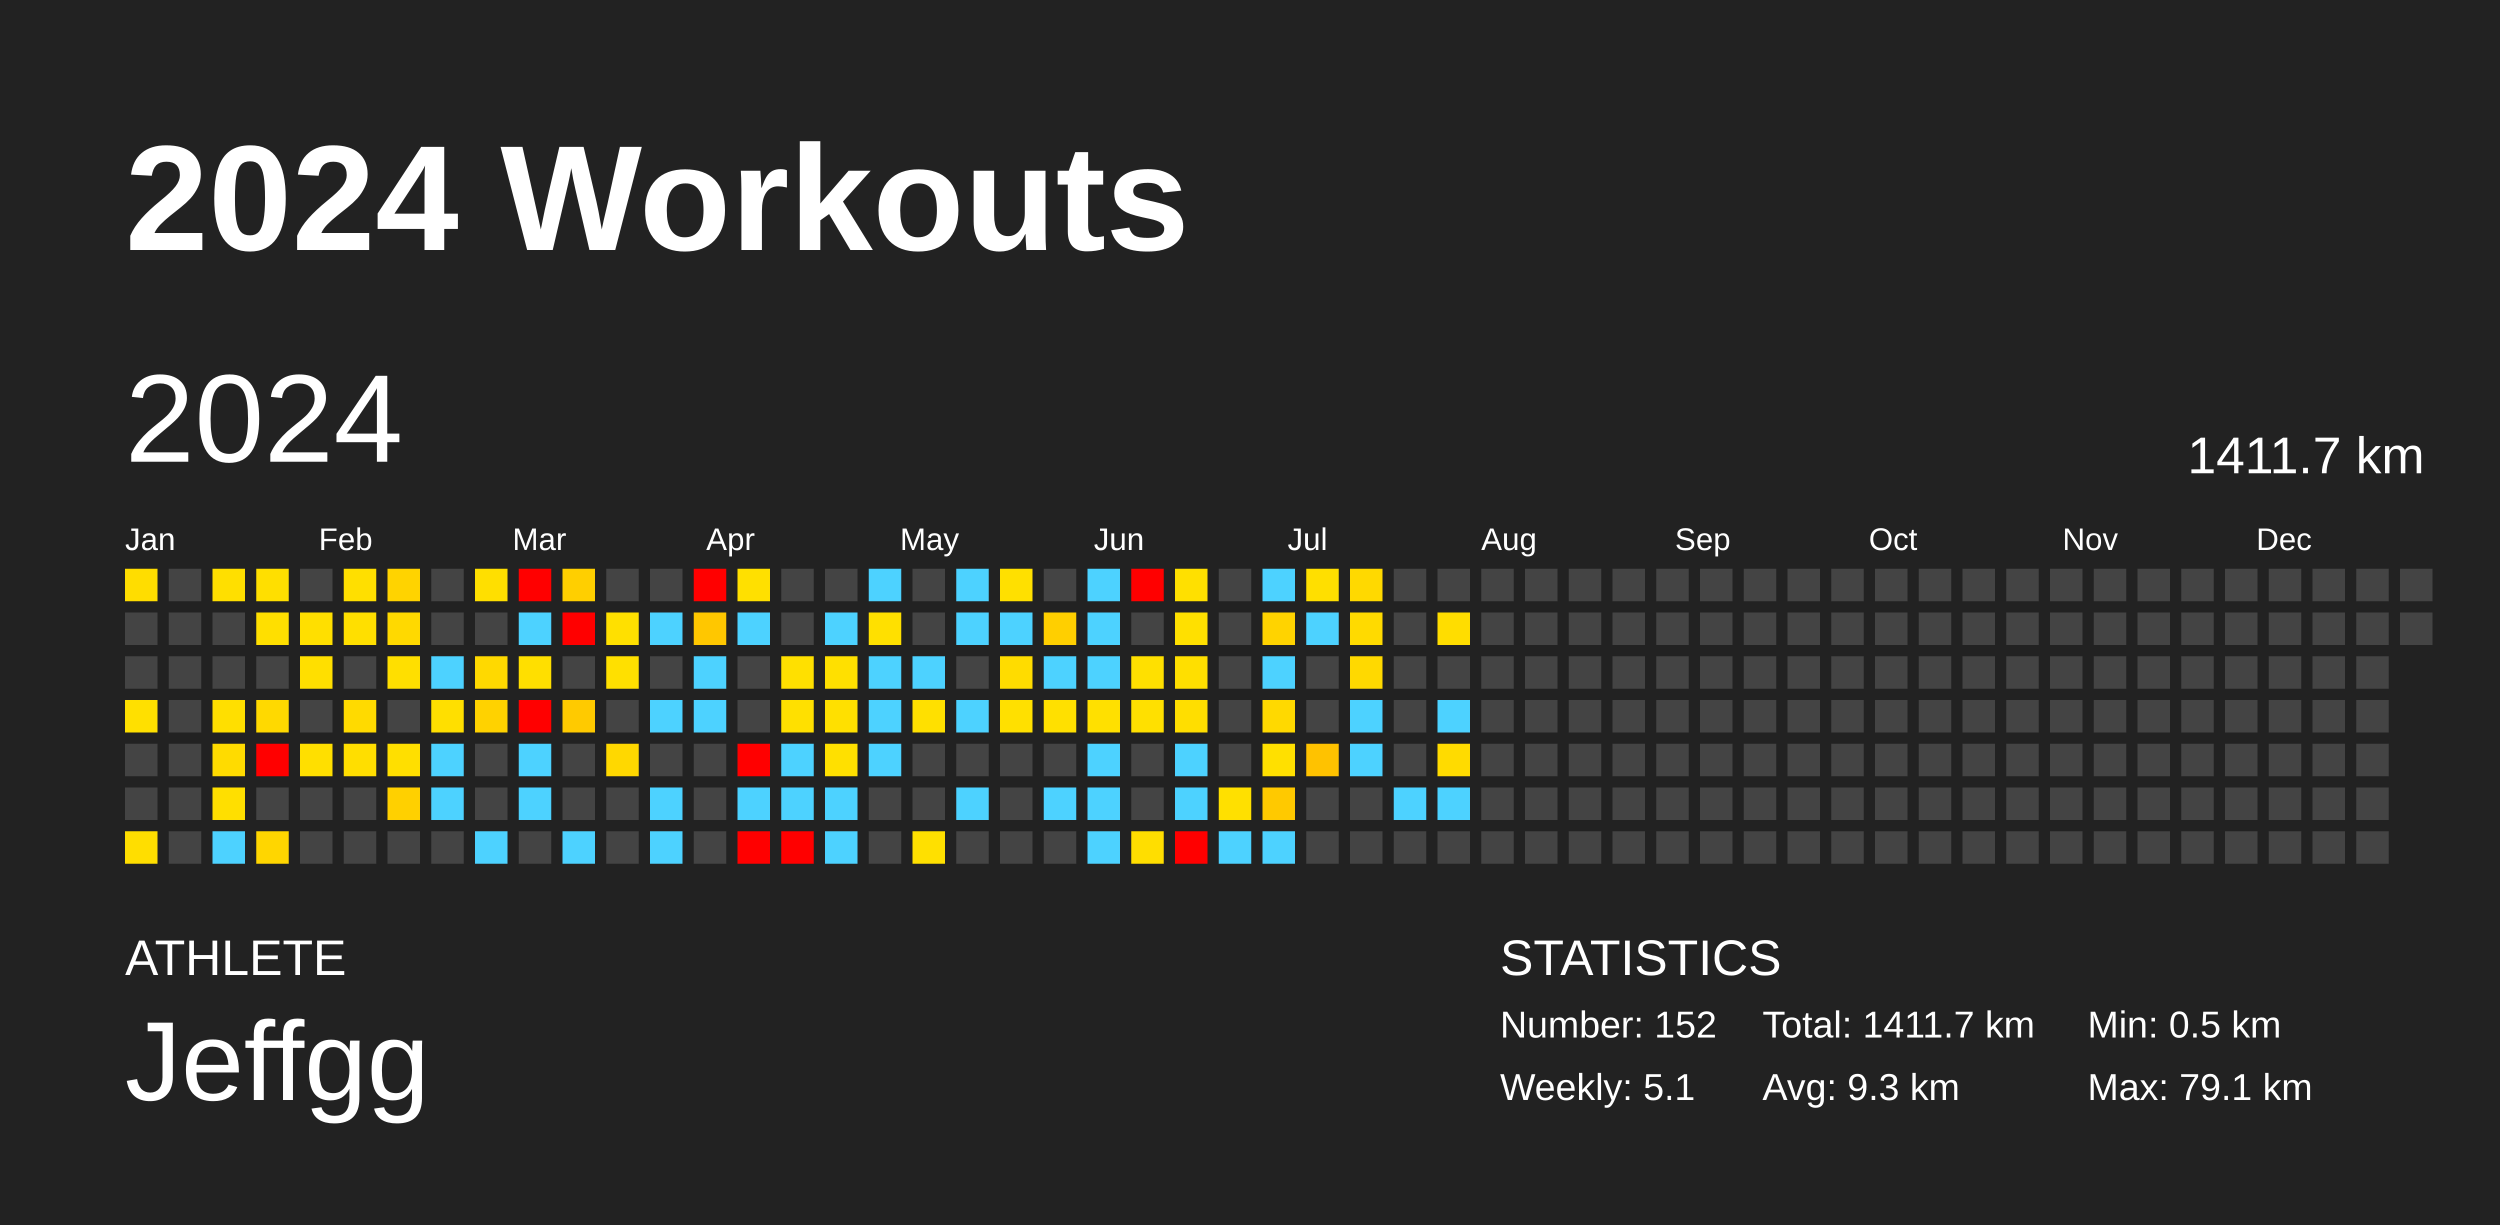
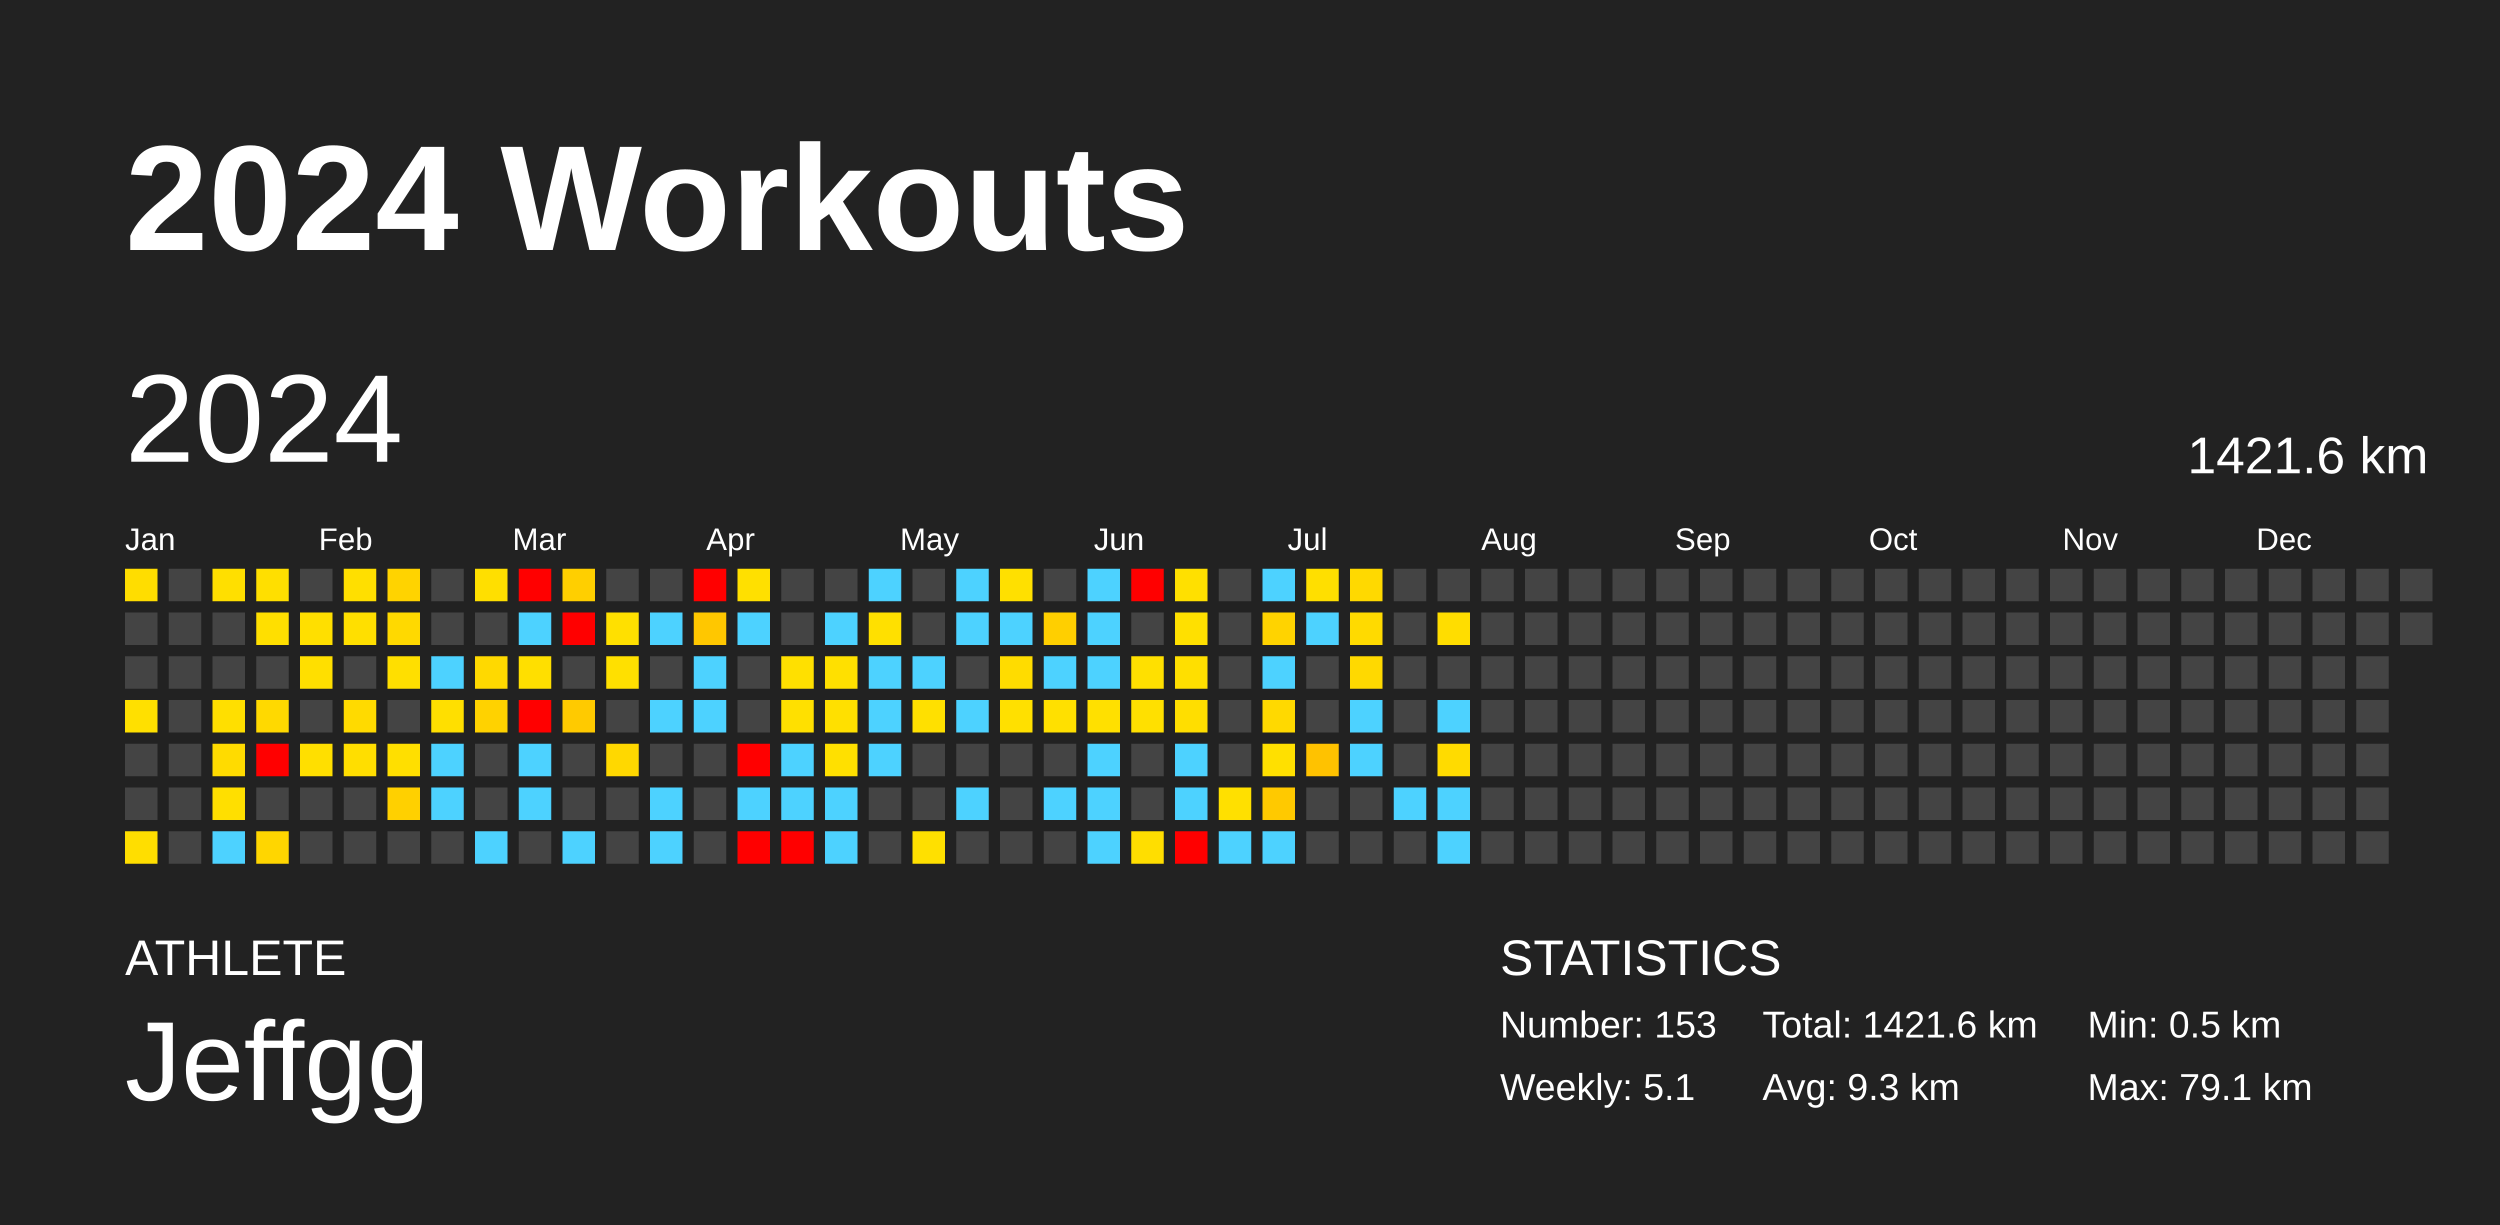
<svg xmlns="http://www.w3.org/2000/svg" baseProfile="full" height="98mm" version="1.1" viewBox="0,0,200,98" width="200mm">
  <defs />
  <rect fill="#222222" height="98" width="200" x="0" y="0" />
  <text fill="#FFFFFF" style="font-size:12px; font-family:Arial; font-weight:bold;" x="10" y="20">2024 Workouts</text>
  <text fill="#FFFFFF" style="font-size:4px; font-family:Arial" x="10" y="78">ATHLETE</text>
  <text fill="#FFFFFF" style="font-size:9px; font-family:Arial" x="10" y="88">Jeffgg</text>
  <text fill="#FFFFFF" style="font-size:4px; font-family:Arial" x="120" y="78">STATISTICS</text>
-   <text fill="#FFFFFF" style="font-size:3px; font-family:Arial" x="120" y="83">Number: 152</text>
+   <text fill="#FFFFFF" style="font-size:3px; font-family:Arial" x="120" y="83">Number: 153</text>
  <text fill="#FFFFFF" style="font-size:3px; font-family:Arial" x="120" y="88">Weekly: 5.1</text>
-   <text fill="#FFFFFF" style="font-size:3px; font-family:Arial" x="141" y="83">Total: 1411.7 km</text>
+   <text fill="#FFFFFF" style="font-size:3px; font-family:Arial" x="141" y="83">Total: 1421.6 km</text>
  <text fill="#FFFFFF" style="font-size:3px; font-family:Arial" x="141" y="88">Avg: 9.3 km</text>
  <text fill="#FFFFFF" style="font-size:3px; font-family:Arial" x="167" y="83">Min: 0.5 km</text>
  <text fill="#FFFFFF" style="font-size:3px; font-family:Arial" x="167" y="88">Max: 79.1 km</text>
  <text dominant-baseline="hanging" fill="#FFFFFF" style="font-size:10.0px; font-family:Arial;" x="10" y="30">2024</text>
-   <text dominant-baseline="hanging" fill="#FFFFFF" style="font-size:4.125px; font-family:Arial;" x="175" y="35">1411.7 km</text>
+   <text dominant-baseline="hanging" fill="#FFFFFF" style="font-size:4.125px; font-family:Arial;" x="175" y="35">1421.6 km</text>
  <text fill="#FFFFFF" style="font-size:2.5px; font-family:Arial" x="10.0" y="44">Jan</text>
  <text fill="#FFFFFF" style="font-size:2.5px; font-family:Arial" x="25.5" y="44">Feb</text>
  <text fill="#FFFFFF" style="font-size:2.5px; font-family:Arial" x="41.0" y="44">Mar</text>
  <text fill="#FFFFFF" style="font-size:2.5px; font-family:Arial" x="56.5" y="44">Apr</text>
  <text fill="#FFFFFF" style="font-size:2.5px; font-family:Arial" x="72.0" y="44">May</text>
  <text fill="#FFFFFF" style="font-size:2.5px; font-family:Arial" x="87.5" y="44">Jun</text>
  <text fill="#FFFFFF" style="font-size:2.5px; font-family:Arial" x="103.0" y="44">Jul</text>
  <text fill="#FFFFFF" style="font-size:2.5px; font-family:Arial" x="118.5" y="44">Aug</text>
  <text fill="#FFFFFF" style="font-size:2.5px; font-family:Arial" x="134.0" y="44">Sep</text>
  <text fill="#FFFFFF" style="font-size:2.5px; font-family:Arial" x="149.5" y="44">Oct</text>
  <text fill="#FFFFFF" style="font-size:2.5px; font-family:Arial" x="165.0" y="44">Nov</text>
  <text fill="#FFFFFF" style="font-size:2.5px; font-family:Arial" x="180.5" y="44">Dec</text>
  <rect fill="#ffdd00" height="2.6" width="2.6" x="10.0" y="45.5" />
  <rect fill="#444444" height="2.6" width="2.6" x="10.0" y="49.0" />
  <rect fill="#444444" height="2.6" width="2.6" x="10.0" y="52.5" />
  <rect fill="#ffe000" height="2.6" width="2.6" x="10.0" y="56.0" />
  <rect fill="#444444" height="2.6" width="2.6" x="10.0" y="59.5" />
  <rect fill="#444444" height="2.6" width="2.6" x="10.0" y="63.0" />
  <rect fill="#ffde00" height="2.6" width="2.6" x="10.0" y="66.5" />
  <rect fill="#444444" height="2.6" width="2.6" x="13.5" y="45.5" />
  <rect fill="#444444" height="2.6" width="2.6" x="13.5" y="49.0" />
  <rect fill="#444444" height="2.6" width="2.6" x="13.5" y="52.5" />
  <rect fill="#444444" height="2.6" width="2.6" x="13.5" y="56.0" />
  <rect fill="#444444" height="2.6" width="2.6" x="13.5" y="59.5" />
  <rect fill="#444444" height="2.6" width="2.6" x="13.5" y="63.0" />
  <rect fill="#444444" height="2.6" width="2.6" x="13.5" y="66.5" />
  <rect fill="#ffdf00" height="2.6" width="2.6" x="17.0" y="45.5" />
  <rect fill="#444444" height="2.6" width="2.6" x="17.0" y="49.0" />
  <rect fill="#444444" height="2.6" width="2.6" x="17.0" y="52.5" />
  <rect fill="#ffdf00" height="2.6" width="2.6" x="17.0" y="56.0" />
  <rect fill="#ffdb00" height="2.6" width="2.6" x="17.0" y="59.5" />
  <rect fill="#ffdf00" height="2.6" width="2.6" x="17.0" y="63.0" />
  <rect fill="#4dd2ff" height="2.6" width="2.6" x="17.0" y="66.5" />
  <rect fill="#ffdf00" height="2.6" width="2.6" x="20.5" y="45.5" />
  <rect fill="#ffdf00" height="2.6" width="2.6" x="20.5" y="49.0" />
  <rect fill="#444444" height="2.6" width="2.6" x="20.5" y="52.5" />
  <rect fill="#ffd900" height="2.6" width="2.6" x="20.5" y="56.0" />
  <rect fill="red" height="2.6" width="2.6" x="20.5" y="59.5" />
  <rect fill="#444444" height="2.6" width="2.6" x="20.5" y="63.0" />
  <rect fill="#ffd600" height="2.6" width="2.6" x="20.5" y="66.5" />
  <rect fill="#444444" height="2.6" width="2.6" x="24.0" y="45.5" />
  <rect fill="#ffdf00" height="2.6" width="2.6" x="24.0" y="49.0" />
  <rect fill="#ffdf00" height="2.6" width="2.6" x="24.0" y="52.5" />
  <rect fill="#444444" height="2.6" width="2.6" x="24.0" y="56.0" />
  <rect fill="#ffdf00" height="2.6" width="2.6" x="24.0" y="59.5" />
  <rect fill="#444444" height="2.6" width="2.6" x="24.0" y="63.0" />
  <rect fill="#444444" height="2.6" width="2.6" x="24.0" y="66.5" />
  <rect fill="#ffdf00" height="2.6" width="2.6" x="27.5" y="45.5" />
  <rect fill="#ffdf00" height="2.6" width="2.6" x="27.5" y="49.0" />
  <rect fill="#444444" height="2.6" width="2.6" x="27.5" y="52.5" />
  <rect fill="#ffda00" height="2.6" width="2.6" x="27.5" y="56.0" />
  <rect fill="#ffde00" height="2.6" width="2.6" x="27.5" y="59.5" />
  <rect fill="#444444" height="2.6" width="2.6" x="27.5" y="63.0" />
  <rect fill="#444444" height="2.6" width="2.6" x="27.5" y="66.5" />
  <rect fill="#ffd300" height="2.6" width="2.6" x="31.0" y="45.5" />
  <rect fill="#ffd900" height="2.6" width="2.6" x="31.0" y="49.0" />
  <rect fill="#ffdf00" height="2.6" width="2.6" x="31.0" y="52.5" />
  <rect fill="#444444" height="2.6" width="2.6" x="31.0" y="56.0" />
  <rect fill="#ffdf00" height="2.6" width="2.6" x="31.0" y="59.5" />
  <rect fill="#ffd000" height="2.6" width="2.6" x="31.0" y="63.0" />
  <rect fill="#444444" height="2.6" width="2.6" x="31.0" y="66.5" />
  <rect fill="#444444" height="2.6" width="2.6" x="34.5" y="45.5" />
  <rect fill="#444444" height="2.6" width="2.6" x="34.5" y="49.0" />
  <rect fill="#4dd2ff" height="2.6" width="2.6" x="34.5" y="52.5" />
  <rect fill="#ffdf00" height="2.6" width="2.6" x="34.5" y="56.0" />
  <rect fill="#4dd2ff" height="2.6" width="2.6" x="34.5" y="59.5" />
  <rect fill="#4dd2ff" height="2.6" width="2.6" x="34.5" y="63.0" />
  <rect fill="#444444" height="2.6" width="2.6" x="34.5" y="66.5" />
  <rect fill="#ffdf00" height="2.6" width="2.6" x="38.0" y="45.5" />
  <rect fill="#444444" height="2.6" width="2.6" x="38.0" y="49.0" />
  <rect fill="#ffd900" height="2.6" width="2.6" x="38.0" y="52.5" />
  <rect fill="#ffd200" height="2.6" width="2.6" x="38.0" y="56.0" />
  <rect fill="#444444" height="2.6" width="2.6" x="38.0" y="59.5" />
  <rect fill="#444444" height="2.6" width="2.6" x="38.0" y="63.0" />
  <rect fill="#4dd2ff" height="2.6" width="2.6" x="38.0" y="66.5" />
  <rect fill="red" height="2.6" width="2.6" x="41.5" y="45.5" />
  <rect fill="#4dd2ff" height="2.6" width="2.6" x="41.5" y="49.0" />
  <rect fill="#ffdf00" height="2.6" width="2.6" x="41.5" y="52.5" />
  <rect fill="red" height="2.6" width="2.6" x="41.5" y="56.0" />
  <rect fill="#4dd2ff" height="2.6" width="2.6" x="41.5" y="59.5" />
  <rect fill="#4dd2ff" height="2.6" width="2.6" x="41.5" y="63.0" />
  <rect fill="#444444" height="2.6" width="2.6" x="41.5" y="66.5" />
  <rect fill="#ffcf00" height="2.6" width="2.6" x="45.0" y="45.5" />
  <rect fill="red" height="2.6" width="2.6" x="45.0" y="49.0" />
  <rect fill="#444444" height="2.6" width="2.6" x="45.0" y="52.5" />
  <rect fill="#ffca00" height="2.6" width="2.6" x="45.0" y="56.0" />
  <rect fill="#444444" height="2.6" width="2.6" x="45.0" y="59.5" />
  <rect fill="#444444" height="2.6" width="2.6" x="45.0" y="63.0" />
  <rect fill="#4dd2ff" height="2.6" width="2.6" x="45.0" y="66.5" />
  <rect fill="#444444" height="2.6" width="2.6" x="48.5" y="45.5" />
  <rect fill="#ffe000" height="2.6" width="2.6" x="48.5" y="49.0" />
  <rect fill="#ffe000" height="2.6" width="2.6" x="48.5" y="52.5" />
  <rect fill="#444444" height="2.6" width="2.6" x="48.5" y="56.0" />
  <rect fill="#ffd800" height="2.6" width="2.6" x="48.5" y="59.5" />
  <rect fill="#444444" height="2.6" width="2.6" x="48.5" y="63.0" />
  <rect fill="#444444" height="2.6" width="2.6" x="48.5" y="66.5" />
  <rect fill="#444444" height="2.6" width="2.6" x="52.0" y="45.5" />
  <rect fill="#4dd2ff" height="2.6" width="2.6" x="52.0" y="49.0" />
  <rect fill="#444444" height="2.6" width="2.6" x="52.0" y="52.5" />
  <rect fill="#4dd2ff" height="2.6" width="2.6" x="52.0" y="56.0" />
  <rect fill="#444444" height="2.6" width="2.6" x="52.0" y="59.5" />
  <rect fill="#4dd2ff" height="2.6" width="2.6" x="52.0" y="63.0" />
  <rect fill="#4dd2ff" height="2.6" width="2.6" x="52.0" y="66.5" />
  <rect fill="red" height="2.6" width="2.6" x="55.5" y="45.5" />
  <rect fill="#ffc700" height="2.6" width="2.6" x="55.5" y="49.0" />
  <rect fill="#4dd2ff" height="2.6" width="2.6" x="55.5" y="52.5" />
  <rect fill="#4dd2ff" height="2.6" width="2.6" x="55.5" y="56.0" />
  <rect fill="#444444" height="2.6" width="2.6" x="55.5" y="59.5" />
  <rect fill="#444444" height="2.6" width="2.6" x="55.5" y="63.0" />
  <rect fill="#444444" height="2.6" width="2.6" x="55.5" y="66.5" />
  <rect fill="#ffe000" height="2.6" width="2.6" x="59.0" y="45.5" />
  <rect fill="#4dd2ff" height="2.6" width="2.6" x="59.0" y="49.0" />
  <rect fill="#444444" height="2.6" width="2.6" x="59.0" y="52.5" />
  <rect fill="#444444" height="2.6" width="2.6" x="59.0" y="56.0" />
  <rect fill="red" height="2.6" width="2.6" x="59.0" y="59.5" />
  <rect fill="#4dd2ff" height="2.6" width="2.6" x="59.0" y="63.0" />
  <rect fill="red" height="2.6" width="2.6" x="59.0" y="66.5" />
  <rect fill="#444444" height="2.6" width="2.6" x="62.5" y="45.5" />
  <rect fill="#444444" height="2.6" width="2.6" x="62.5" y="49.0" />
  <rect fill="#ffe000" height="2.6" width="2.6" x="62.5" y="52.5" />
  <rect fill="#ffe000" height="2.6" width="2.6" x="62.5" y="56.0" />
  <rect fill="#4dd2ff" height="2.6" width="2.6" x="62.5" y="59.5" />
  <rect fill="#4dd2ff" height="2.6" width="2.6" x="62.5" y="63.0" />
  <rect fill="red" height="2.6" width="2.6" x="62.5" y="66.5" />
  <rect fill="#444444" height="2.6" width="2.6" x="66.0" y="45.5" />
  <rect fill="#4dd2ff" height="2.6" width="2.6" x="66.0" y="49.0" />
  <rect fill="#ffe000" height="2.6" width="2.6" x="66.0" y="52.5" />
  <rect fill="#ffe000" height="2.6" width="2.6" x="66.0" y="56.0" />
  <rect fill="#ffe000" height="2.6" width="2.6" x="66.0" y="59.5" />
  <rect fill="#4dd2ff" height="2.6" width="2.6" x="66.0" y="63.0" />
  <rect fill="#4dd2ff" height="2.6" width="2.6" x="66.0" y="66.5" />
  <rect fill="#4dd2ff" height="2.6" width="2.6" x="69.5" y="45.5" />
  <rect fill="#ffe000" height="2.6" width="2.6" x="69.5" y="49.0" />
  <rect fill="#4dd2ff" height="2.6" width="2.6" x="69.5" y="52.5" />
  <rect fill="#4dd2ff" height="2.6" width="2.6" x="69.5" y="56.0" />
  <rect fill="#4dd2ff" height="2.6" width="2.6" x="69.5" y="59.5" />
  <rect fill="#444444" height="2.6" width="2.6" x="69.5" y="63.0" />
  <rect fill="#444444" height="2.6" width="2.6" x="69.5" y="66.5" />
  <rect fill="#444444" height="2.6" width="2.6" x="73.0" y="45.5" />
  <rect fill="#444444" height="2.6" width="2.6" x="73.0" y="49.0" />
  <rect fill="#4dd2ff" height="2.6" width="2.6" x="73.0" y="52.5" />
  <rect fill="#ffe000" height="2.6" width="2.6" x="73.0" y="56.0" />
  <rect fill="#444444" height="2.6" width="2.6" x="73.0" y="59.5" />
  <rect fill="#444444" height="2.6" width="2.6" x="73.0" y="63.0" />
  <rect fill="#ffe000" height="2.6" width="2.6" x="73.0" y="66.5" />
  <rect fill="#4dd2ff" height="2.6" width="2.6" x="76.5" y="45.5" />
  <rect fill="#4dd2ff" height="2.6" width="2.6" x="76.5" y="49.0" />
  <rect fill="#444444" height="2.6" width="2.6" x="76.5" y="52.5" />
  <rect fill="#4dd2ff" height="2.6" width="2.6" x="76.5" y="56.0" />
  <rect fill="#444444" height="2.6" width="2.6" x="76.5" y="59.5" />
  <rect fill="#4dd2ff" height="2.6" width="2.6" x="76.5" y="63.0" />
  <rect fill="#444444" height="2.6" width="2.6" x="76.5" y="66.5" />
  <rect fill="#ffe000" height="2.6" width="2.6" x="80.0" y="45.5" />
  <rect fill="#4dd2ff" height="2.6" width="2.6" x="80.0" y="49.0" />
  <rect fill="#ffdc00" height="2.6" width="2.6" x="80.0" y="52.5" />
  <rect fill="#ffe000" height="2.6" width="2.6" x="80.0" y="56.0" />
  <rect fill="#444444" height="2.6" width="2.6" x="80.0" y="59.5" />
  <rect fill="#444444" height="2.6" width="2.6" x="80.0" y="63.0" />
  <rect fill="#444444" height="2.6" width="2.6" x="80.0" y="66.5" />
  <rect fill="#444444" height="2.6" width="2.6" x="83.5" y="45.5" />
  <rect fill="#ffcf00" height="2.6" width="2.6" x="83.5" y="49.0" />
  <rect fill="#4dd2ff" height="2.6" width="2.6" x="83.5" y="52.5" />
  <rect fill="#ffe000" height="2.6" width="2.6" x="83.5" y="56.0" />
  <rect fill="#444444" height="2.6" width="2.6" x="83.5" y="59.5" />
  <rect fill="#4dd2ff" height="2.6" width="2.6" x="83.5" y="63.0" />
  <rect fill="#444444" height="2.6" width="2.6" x="83.5" y="66.5" />
  <rect fill="#4dd2ff" height="2.6" width="2.6" x="87.0" y="45.5" />
  <rect fill="#4dd2ff" height="2.6" width="2.6" x="87.0" y="49.0" />
  <rect fill="#4dd2ff" height="2.6" width="2.6" x="87.0" y="52.5" />
  <rect fill="#ffe000" height="2.6" width="2.6" x="87.0" y="56.0" />
  <rect fill="#4dd2ff" height="2.6" width="2.6" x="87.0" y="59.5" />
  <rect fill="#4dd2ff" height="2.6" width="2.6" x="87.0" y="63.0" />
  <rect fill="#4dd2ff" height="2.6" width="2.6" x="87.0" y="66.5" />
  <rect fill="red" height="2.6" width="2.6" x="90.5" y="45.5" />
  <rect fill="#444444" height="2.6" width="2.6" x="90.5" y="49.0" />
  <rect fill="#ffe000" height="2.6" width="2.6" x="90.5" y="52.5" />
  <rect fill="#ffe000" height="2.6" width="2.6" x="90.5" y="56.0" />
  <rect fill="#444444" height="2.6" width="2.6" x="90.5" y="59.5" />
  <rect fill="#444444" height="2.6" width="2.6" x="90.5" y="63.0" />
  <rect fill="#ffde00" height="2.6" width="2.6" x="90.5" y="66.5" />
  <rect fill="#ffe000" height="2.6" width="2.6" x="94.0" y="45.5" />
  <rect fill="#ffe000" height="2.6" width="2.6" x="94.0" y="49.0" />
  <rect fill="#ffdf00" height="2.6" width="2.6" x="94.0" y="52.5" />
  <rect fill="#ffde00" height="2.6" width="2.6" x="94.0" y="56.0" />
  <rect fill="#4dd2ff" height="2.6" width="2.6" x="94.0" y="59.5" />
  <rect fill="#4dd2ff" height="2.6" width="2.6" x="94.0" y="63.0" />
  <rect fill="red" height="2.6" width="2.6" x="94.0" y="66.5" />
  <rect fill="#444444" height="2.6" width="2.6" x="97.5" y="45.5" />
  <rect fill="#444444" height="2.6" width="2.6" x="97.5" y="49.0" />
  <rect fill="#444444" height="2.6" width="2.6" x="97.5" y="52.5" />
  <rect fill="#444444" height="2.6" width="2.6" x="97.5" y="56.0" />
  <rect fill="#444444" height="2.6" width="2.6" x="97.5" y="59.5" />
  <rect fill="#ffe000" height="2.6" width="2.6" x="97.5" y="63.0" />
  <rect fill="#4dd2ff" height="2.6" width="2.6" x="97.5" y="66.5" />
  <rect fill="#4dd2ff" height="2.6" width="2.6" x="101.0" y="45.5" />
  <rect fill="#ffd300" height="2.6" width="2.6" x="101.0" y="49.0" />
  <rect fill="#4dd2ff" height="2.6" width="2.6" x="101.0" y="52.5" />
  <rect fill="#ffd900" height="2.6" width="2.6" x="101.0" y="56.0" />
  <rect fill="#ffe000" height="2.6" width="2.6" x="101.0" y="59.5" />
  <rect fill="#ffc900" height="2.6" width="2.6" x="101.0" y="63.0" />
  <rect fill="#4dd2ff" height="2.6" width="2.6" x="101.0" y="66.5" />
  <rect fill="#ffdf00" height="2.6" width="2.6" x="104.5" y="45.5" />
  <rect fill="#4dd2ff" height="2.6" width="2.6" x="104.5" y="49.0" />
  <rect fill="#444444" height="2.6" width="2.6" x="104.5" y="52.5" />
  <rect fill="#444444" height="2.6" width="2.6" x="104.5" y="56.0" />
  <rect fill="#ffc200" height="2.6" width="2.6" x="104.5" y="59.5" />
  <rect fill="#444444" height="2.6" width="2.6" x="104.5" y="63.0" />
  <rect fill="#444444" height="2.6" width="2.6" x="104.5" y="66.5" />
  <rect fill="#ffd900" height="2.6" width="2.6" x="108.0" y="45.5" />
  <rect fill="#ffda00" height="2.6" width="2.6" x="108.0" y="49.0" />
  <rect fill="#ffd900" height="2.6" width="2.6" x="108.0" y="52.5" />
  <rect fill="#4dd2ff" height="2.6" width="2.6" x="108.0" y="56.0" />
  <rect fill="#4dd2ff" height="2.6" width="2.6" x="108.0" y="59.5" />
  <rect fill="#444444" height="2.6" width="2.6" x="108.0" y="63.0" />
  <rect fill="#444444" height="2.6" width="2.6" x="108.0" y="66.5" />
  <rect fill="#444444" height="2.6" width="2.6" x="111.5" y="45.5" />
  <rect fill="#444444" height="2.6" width="2.6" x="111.5" y="49.0" />
  <rect fill="#444444" height="2.6" width="2.6" x="111.5" y="52.5" />
  <rect fill="#444444" height="2.6" width="2.6" x="111.5" y="56.0" />
  <rect fill="#444444" height="2.6" width="2.6" x="111.5" y="59.5" />
  <rect fill="#4dd2ff" height="2.6" width="2.6" x="111.5" y="63.0" />
  <rect fill="#444444" height="2.6" width="2.6" x="111.5" y="66.5" />
  <rect fill="#444444" height="2.6" width="2.6" x="115.0" y="45.5" />
  <rect fill="#ffdd00" height="2.6" width="2.6" x="115.0" y="49.0" />
  <rect fill="#444444" height="2.6" width="2.6" x="115.0" y="52.5" />
  <rect fill="#4dd2ff" height="2.6" width="2.6" x="115.0" y="56.0" />
  <rect fill="#ffdb00" height="2.6" width="2.6" x="115.0" y="59.5" />
  <rect fill="#4dd2ff" height="2.6" width="2.6" x="115.0" y="63.0" />
-   <rect fill="#444444" height="2.6" width="2.6" x="115.0" y="66.5" />
+   <rect fill="#4dd2ff" height="2.6" width="2.6" x="115.0" y="66.5" />
  <rect fill="#444444" height="2.6" width="2.6" x="118.5" y="45.5" />
  <rect fill="#444444" height="2.6" width="2.6" x="118.5" y="49.0" />
  <rect fill="#444444" height="2.6" width="2.6" x="118.5" y="52.5" />
  <rect fill="#444444" height="2.6" width="2.6" x="118.5" y="56.0" />
  <rect fill="#444444" height="2.6" width="2.6" x="118.5" y="59.5" />
  <rect fill="#444444" height="2.6" width="2.6" x="118.5" y="63.0" />
  <rect fill="#444444" height="2.6" width="2.6" x="118.5" y="66.5" />
  <rect fill="#444444" height="2.6" width="2.6" x="122.0" y="45.5" />
  <rect fill="#444444" height="2.6" width="2.6" x="122.0" y="49.0" />
  <rect fill="#444444" height="2.6" width="2.6" x="122.0" y="52.5" />
  <rect fill="#444444" height="2.6" width="2.6" x="122.0" y="56.0" />
  <rect fill="#444444" height="2.6" width="2.6" x="122.0" y="59.5" />
  <rect fill="#444444" height="2.6" width="2.6" x="122.0" y="63.0" />
  <rect fill="#444444" height="2.6" width="2.6" x="122.0" y="66.5" />
  <rect fill="#444444" height="2.6" width="2.6" x="125.5" y="45.5" />
  <rect fill="#444444" height="2.6" width="2.6" x="125.5" y="49.0" />
  <rect fill="#444444" height="2.6" width="2.6" x="125.5" y="52.5" />
  <rect fill="#444444" height="2.6" width="2.6" x="125.5" y="56.0" />
  <rect fill="#444444" height="2.6" width="2.6" x="125.5" y="59.5" />
  <rect fill="#444444" height="2.6" width="2.6" x="125.5" y="63.0" />
  <rect fill="#444444" height="2.6" width="2.6" x="125.5" y="66.5" />
  <rect fill="#444444" height="2.6" width="2.6" x="129.0" y="45.5" />
  <rect fill="#444444" height="2.6" width="2.6" x="129.0" y="49.0" />
  <rect fill="#444444" height="2.6" width="2.6" x="129.0" y="52.5" />
  <rect fill="#444444" height="2.6" width="2.6" x="129.0" y="56.0" />
  <rect fill="#444444" height="2.6" width="2.6" x="129.0" y="59.5" />
  <rect fill="#444444" height="2.6" width="2.6" x="129.0" y="63.0" />
  <rect fill="#444444" height="2.6" width="2.6" x="129.0" y="66.5" />
  <rect fill="#444444" height="2.6" width="2.6" x="132.5" y="45.5" />
  <rect fill="#444444" height="2.6" width="2.6" x="132.5" y="49.0" />
  <rect fill="#444444" height="2.6" width="2.6" x="132.5" y="52.5" />
  <rect fill="#444444" height="2.6" width="2.6" x="132.5" y="56.0" />
  <rect fill="#444444" height="2.6" width="2.6" x="132.5" y="59.5" />
  <rect fill="#444444" height="2.6" width="2.6" x="132.5" y="63.0" />
  <rect fill="#444444" height="2.6" width="2.6" x="132.5" y="66.5" />
  <rect fill="#444444" height="2.6" width="2.6" x="136.0" y="45.5" />
  <rect fill="#444444" height="2.6" width="2.6" x="136.0" y="49.0" />
  <rect fill="#444444" height="2.6" width="2.6" x="136.0" y="52.5" />
  <rect fill="#444444" height="2.6" width="2.6" x="136.0" y="56.0" />
  <rect fill="#444444" height="2.6" width="2.6" x="136.0" y="59.5" />
  <rect fill="#444444" height="2.6" width="2.6" x="136.0" y="63.0" />
  <rect fill="#444444" height="2.6" width="2.6" x="136.0" y="66.5" />
  <rect fill="#444444" height="2.6" width="2.6" x="139.5" y="45.5" />
  <rect fill="#444444" height="2.6" width="2.6" x="139.5" y="49.0" />
  <rect fill="#444444" height="2.6" width="2.6" x="139.5" y="52.5" />
  <rect fill="#444444" height="2.6" width="2.6" x="139.5" y="56.0" />
  <rect fill="#444444" height="2.6" width="2.6" x="139.5" y="59.5" />
  <rect fill="#444444" height="2.6" width="2.6" x="139.5" y="63.0" />
  <rect fill="#444444" height="2.6" width="2.6" x="139.5" y="66.5" />
  <rect fill="#444444" height="2.6" width="2.6" x="143.0" y="45.5" />
  <rect fill="#444444" height="2.6" width="2.6" x="143.0" y="49.0" />
  <rect fill="#444444" height="2.6" width="2.6" x="143.0" y="52.5" />
  <rect fill="#444444" height="2.6" width="2.6" x="143.0" y="56.0" />
  <rect fill="#444444" height="2.6" width="2.6" x="143.0" y="59.5" />
  <rect fill="#444444" height="2.6" width="2.6" x="143.0" y="63.0" />
  <rect fill="#444444" height="2.6" width="2.6" x="143.0" y="66.5" />
  <rect fill="#444444" height="2.6" width="2.6" x="146.5" y="45.5" />
  <rect fill="#444444" height="2.6" width="2.6" x="146.5" y="49.0" />
  <rect fill="#444444" height="2.6" width="2.6" x="146.5" y="52.5" />
  <rect fill="#444444" height="2.6" width="2.6" x="146.5" y="56.0" />
  <rect fill="#444444" height="2.6" width="2.6" x="146.5" y="59.5" />
  <rect fill="#444444" height="2.6" width="2.6" x="146.5" y="63.0" />
  <rect fill="#444444" height="2.6" width="2.6" x="146.5" y="66.5" />
  <rect fill="#444444" height="2.6" width="2.6" x="150.0" y="45.5" />
  <rect fill="#444444" height="2.6" width="2.6" x="150.0" y="49.0" />
  <rect fill="#444444" height="2.6" width="2.6" x="150.0" y="52.5" />
  <rect fill="#444444" height="2.6" width="2.6" x="150.0" y="56.0" />
  <rect fill="#444444" height="2.6" width="2.6" x="150.0" y="59.5" />
  <rect fill="#444444" height="2.6" width="2.6" x="150.0" y="63.0" />
  <rect fill="#444444" height="2.6" width="2.6" x="150.0" y="66.5" />
  <rect fill="#444444" height="2.6" width="2.6" x="153.5" y="45.5" />
  <rect fill="#444444" height="2.6" width="2.6" x="153.5" y="49.0" />
  <rect fill="#444444" height="2.6" width="2.6" x="153.5" y="52.5" />
  <rect fill="#444444" height="2.6" width="2.6" x="153.5" y="56.0" />
  <rect fill="#444444" height="2.6" width="2.6" x="153.5" y="59.5" />
  <rect fill="#444444" height="2.6" width="2.6" x="153.5" y="63.0" />
  <rect fill="#444444" height="2.6" width="2.6" x="153.5" y="66.5" />
  <rect fill="#444444" height="2.6" width="2.6" x="157.0" y="45.5" />
  <rect fill="#444444" height="2.6" width="2.6" x="157.0" y="49.0" />
  <rect fill="#444444" height="2.6" width="2.6" x="157.0" y="52.5" />
  <rect fill="#444444" height="2.6" width="2.6" x="157.0" y="56.0" />
  <rect fill="#444444" height="2.6" width="2.6" x="157.0" y="59.5" />
  <rect fill="#444444" height="2.6" width="2.6" x="157.0" y="63.0" />
  <rect fill="#444444" height="2.6" width="2.6" x="157.0" y="66.5" />
  <rect fill="#444444" height="2.6" width="2.6" x="160.5" y="45.5" />
  <rect fill="#444444" height="2.6" width="2.6" x="160.5" y="49.0" />
  <rect fill="#444444" height="2.6" width="2.6" x="160.5" y="52.5" />
  <rect fill="#444444" height="2.6" width="2.6" x="160.5" y="56.0" />
  <rect fill="#444444" height="2.6" width="2.6" x="160.5" y="59.5" />
  <rect fill="#444444" height="2.6" width="2.6" x="160.5" y="63.0" />
  <rect fill="#444444" height="2.6" width="2.6" x="160.5" y="66.5" />
  <rect fill="#444444" height="2.6" width="2.6" x="164.0" y="45.5" />
  <rect fill="#444444" height="2.6" width="2.6" x="164.0" y="49.0" />
  <rect fill="#444444" height="2.6" width="2.6" x="164.0" y="52.5" />
  <rect fill="#444444" height="2.6" width="2.6" x="164.0" y="56.0" />
  <rect fill="#444444" height="2.6" width="2.6" x="164.0" y="59.5" />
  <rect fill="#444444" height="2.6" width="2.6" x="164.0" y="63.0" />
  <rect fill="#444444" height="2.6" width="2.6" x="164.0" y="66.5" />
  <rect fill="#444444" height="2.6" width="2.6" x="167.5" y="45.5" />
  <rect fill="#444444" height="2.6" width="2.6" x="167.5" y="49.0" />
  <rect fill="#444444" height="2.6" width="2.6" x="167.5" y="52.5" />
  <rect fill="#444444" height="2.6" width="2.6" x="167.5" y="56.0" />
  <rect fill="#444444" height="2.6" width="2.6" x="167.5" y="59.5" />
  <rect fill="#444444" height="2.6" width="2.6" x="167.5" y="63.0" />
  <rect fill="#444444" height="2.6" width="2.6" x="167.5" y="66.5" />
  <rect fill="#444444" height="2.6" width="2.6" x="171.0" y="45.5" />
  <rect fill="#444444" height="2.6" width="2.6" x="171.0" y="49.0" />
  <rect fill="#444444" height="2.6" width="2.6" x="171.0" y="52.5" />
  <rect fill="#444444" height="2.6" width="2.6" x="171.0" y="56.0" />
  <rect fill="#444444" height="2.6" width="2.6" x="171.0" y="59.5" />
  <rect fill="#444444" height="2.6" width="2.6" x="171.0" y="63.0" />
  <rect fill="#444444" height="2.6" width="2.6" x="171.0" y="66.5" />
  <rect fill="#444444" height="2.6" width="2.6" x="174.5" y="45.5" />
  <rect fill="#444444" height="2.6" width="2.6" x="174.5" y="49.0" />
  <rect fill="#444444" height="2.6" width="2.6" x="174.5" y="52.5" />
  <rect fill="#444444" height="2.6" width="2.6" x="174.5" y="56.0" />
  <rect fill="#444444" height="2.6" width="2.6" x="174.5" y="59.5" />
  <rect fill="#444444" height="2.6" width="2.6" x="174.5" y="63.0" />
  <rect fill="#444444" height="2.6" width="2.6" x="174.5" y="66.5" />
  <rect fill="#444444" height="2.6" width="2.6" x="178.0" y="45.5" />
  <rect fill="#444444" height="2.6" width="2.6" x="178.0" y="49.0" />
  <rect fill="#444444" height="2.6" width="2.6" x="178.0" y="52.5" />
  <rect fill="#444444" height="2.6" width="2.6" x="178.0" y="56.0" />
  <rect fill="#444444" height="2.6" width="2.6" x="178.0" y="59.5" />
  <rect fill="#444444" height="2.6" width="2.6" x="178.0" y="63.0" />
  <rect fill="#444444" height="2.6" width="2.6" x="178.0" y="66.5" />
  <rect fill="#444444" height="2.6" width="2.6" x="181.5" y="45.5" />
  <rect fill="#444444" height="2.6" width="2.6" x="181.5" y="49.0" />
  <rect fill="#444444" height="2.6" width="2.6" x="181.5" y="52.5" />
  <rect fill="#444444" height="2.6" width="2.6" x="181.5" y="56.0" />
  <rect fill="#444444" height="2.6" width="2.6" x="181.5" y="59.5" />
  <rect fill="#444444" height="2.6" width="2.6" x="181.5" y="63.0" />
  <rect fill="#444444" height="2.6" width="2.6" x="181.5" y="66.5" />
  <rect fill="#444444" height="2.6" width="2.6" x="185.0" y="45.5" />
  <rect fill="#444444" height="2.6" width="2.6" x="185.0" y="49.0" />
  <rect fill="#444444" height="2.6" width="2.6" x="185.0" y="52.5" />
  <rect fill="#444444" height="2.6" width="2.6" x="185.0" y="56.0" />
  <rect fill="#444444" height="2.6" width="2.6" x="185.0" y="59.5" />
  <rect fill="#444444" height="2.6" width="2.6" x="185.0" y="63.0" />
  <rect fill="#444444" height="2.6" width="2.6" x="185.0" y="66.5" />
  <rect fill="#444444" height="2.6" width="2.6" x="188.5" y="45.5" />
  <rect fill="#444444" height="2.6" width="2.6" x="188.5" y="49.0" />
  <rect fill="#444444" height="2.6" width="2.6" x="188.5" y="52.5" />
  <rect fill="#444444" height="2.6" width="2.6" x="188.5" y="56.0" />
  <rect fill="#444444" height="2.6" width="2.6" x="188.5" y="59.5" />
  <rect fill="#444444" height="2.6" width="2.6" x="188.5" y="63.0" />
  <rect fill="#444444" height="2.6" width="2.6" x="188.5" y="66.5" />
  <rect fill="#444444" height="2.6" width="2.6" x="192.0" y="45.5" />
  <rect fill="#444444" height="2.6" width="2.6" x="192.0" y="49.0" />
</svg>
